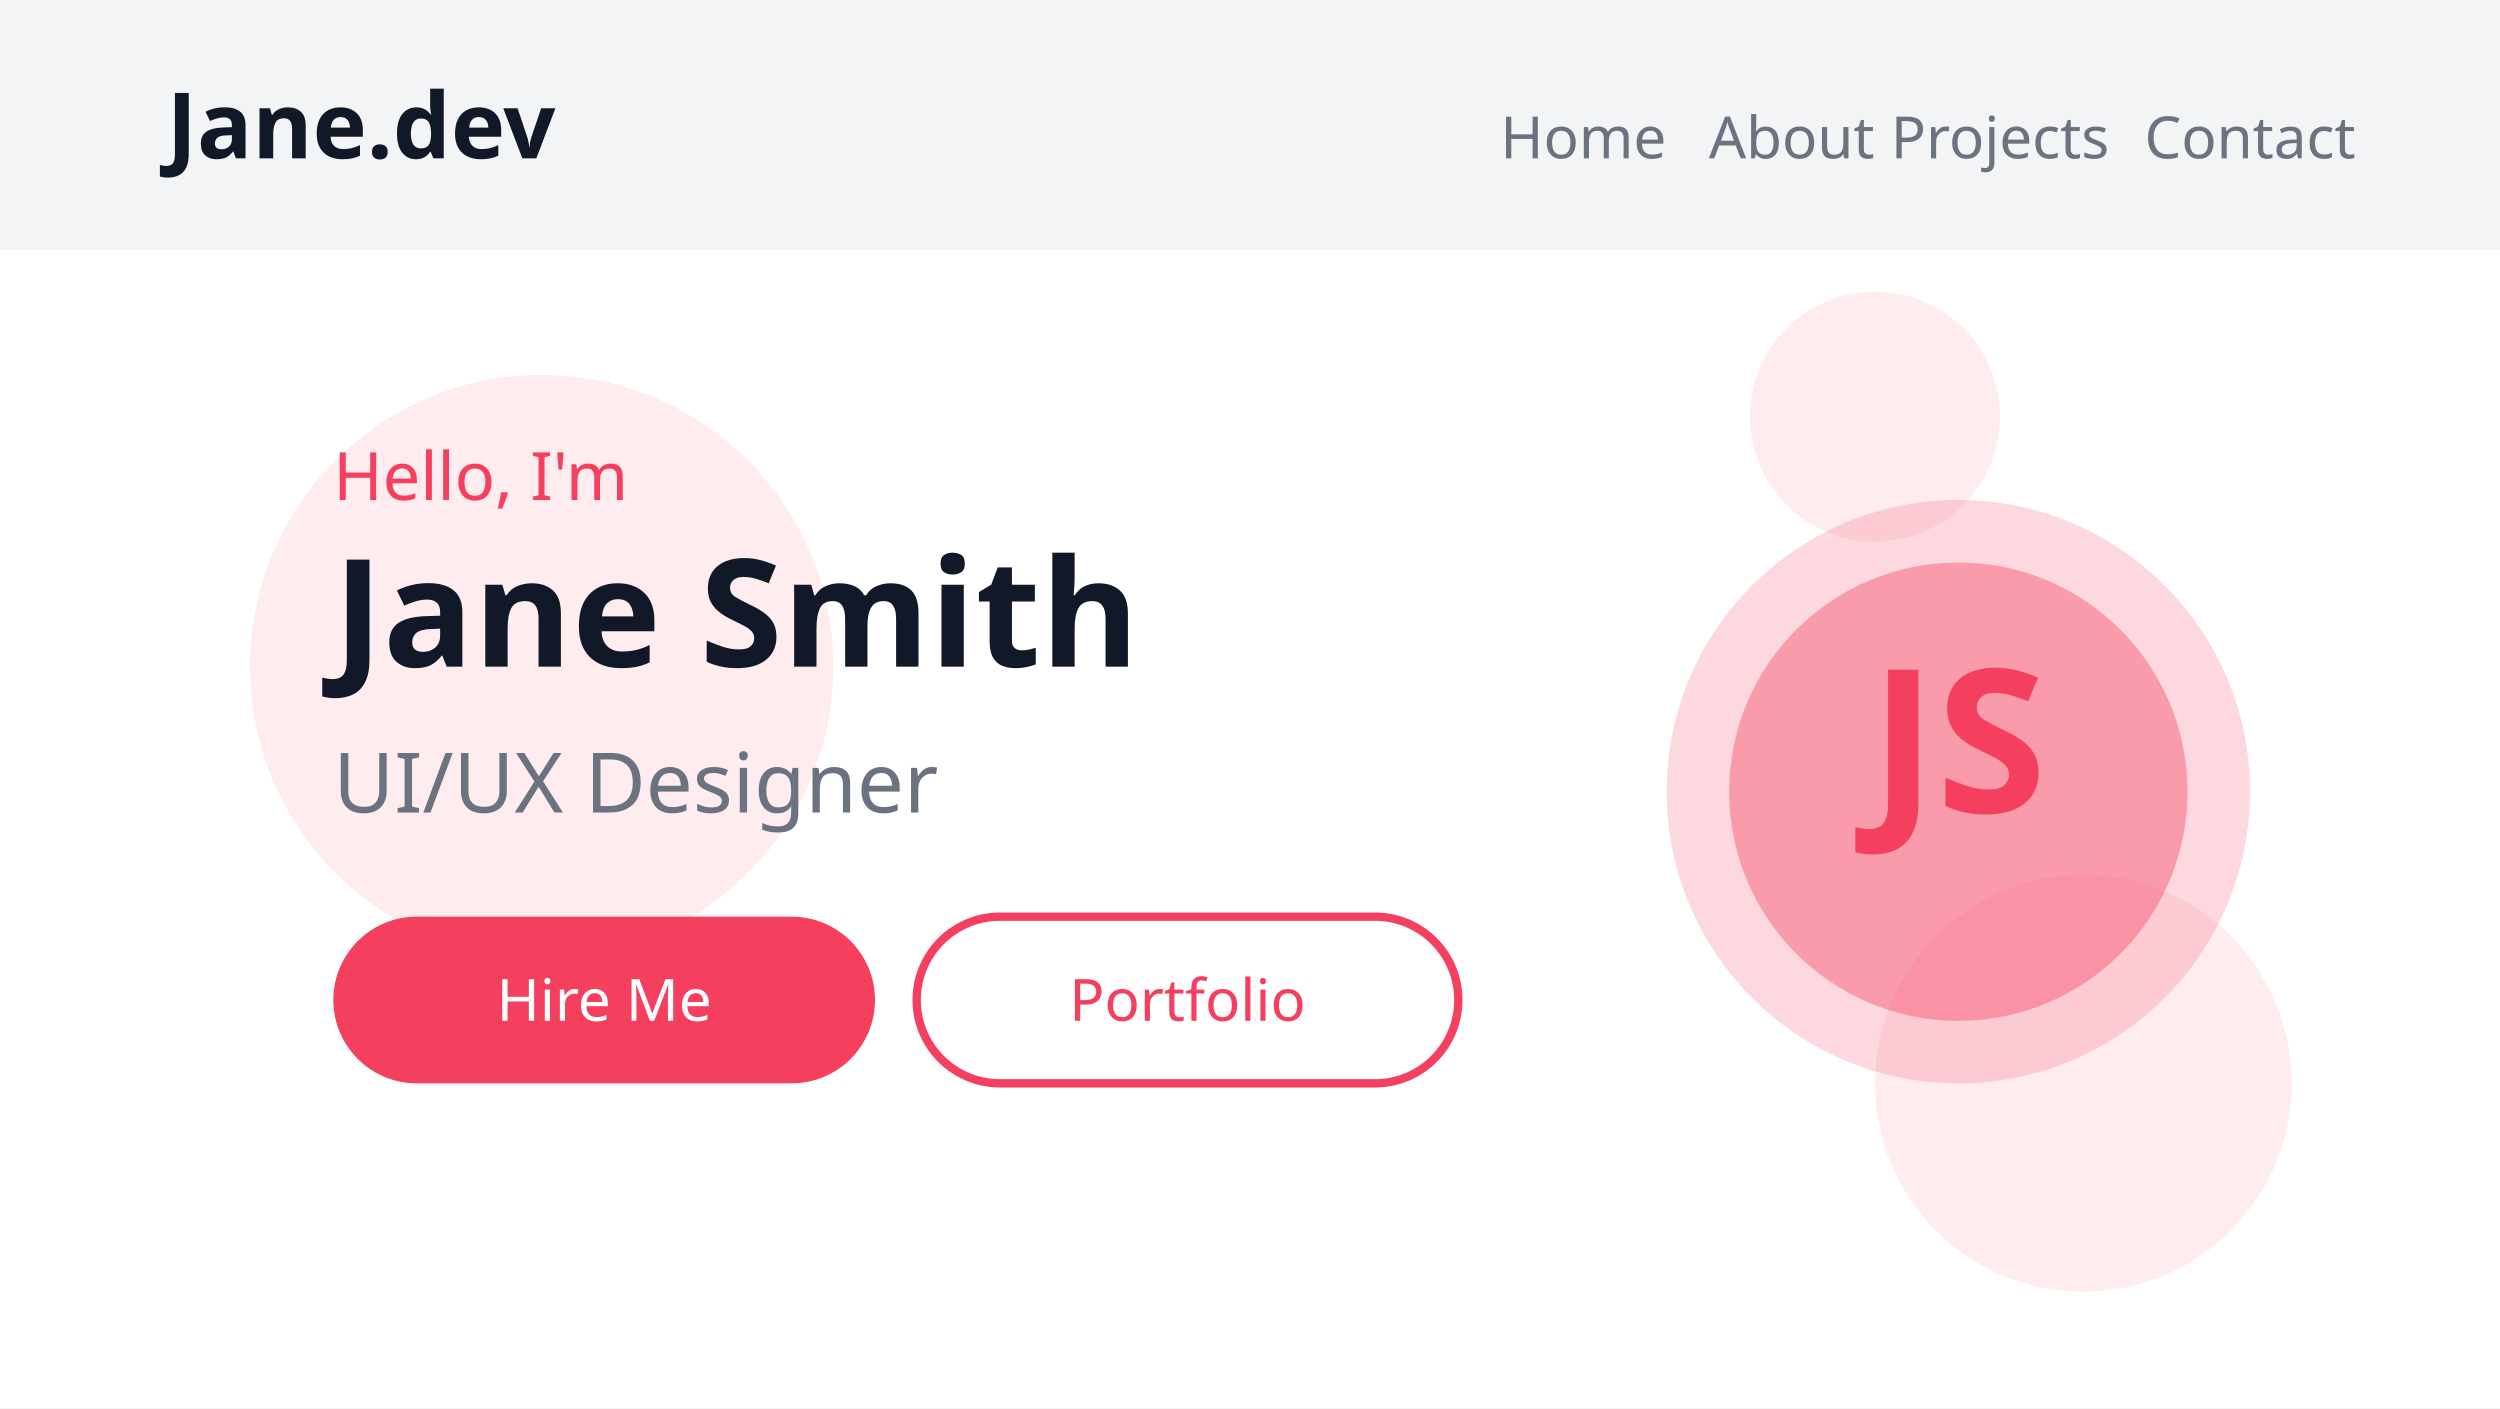
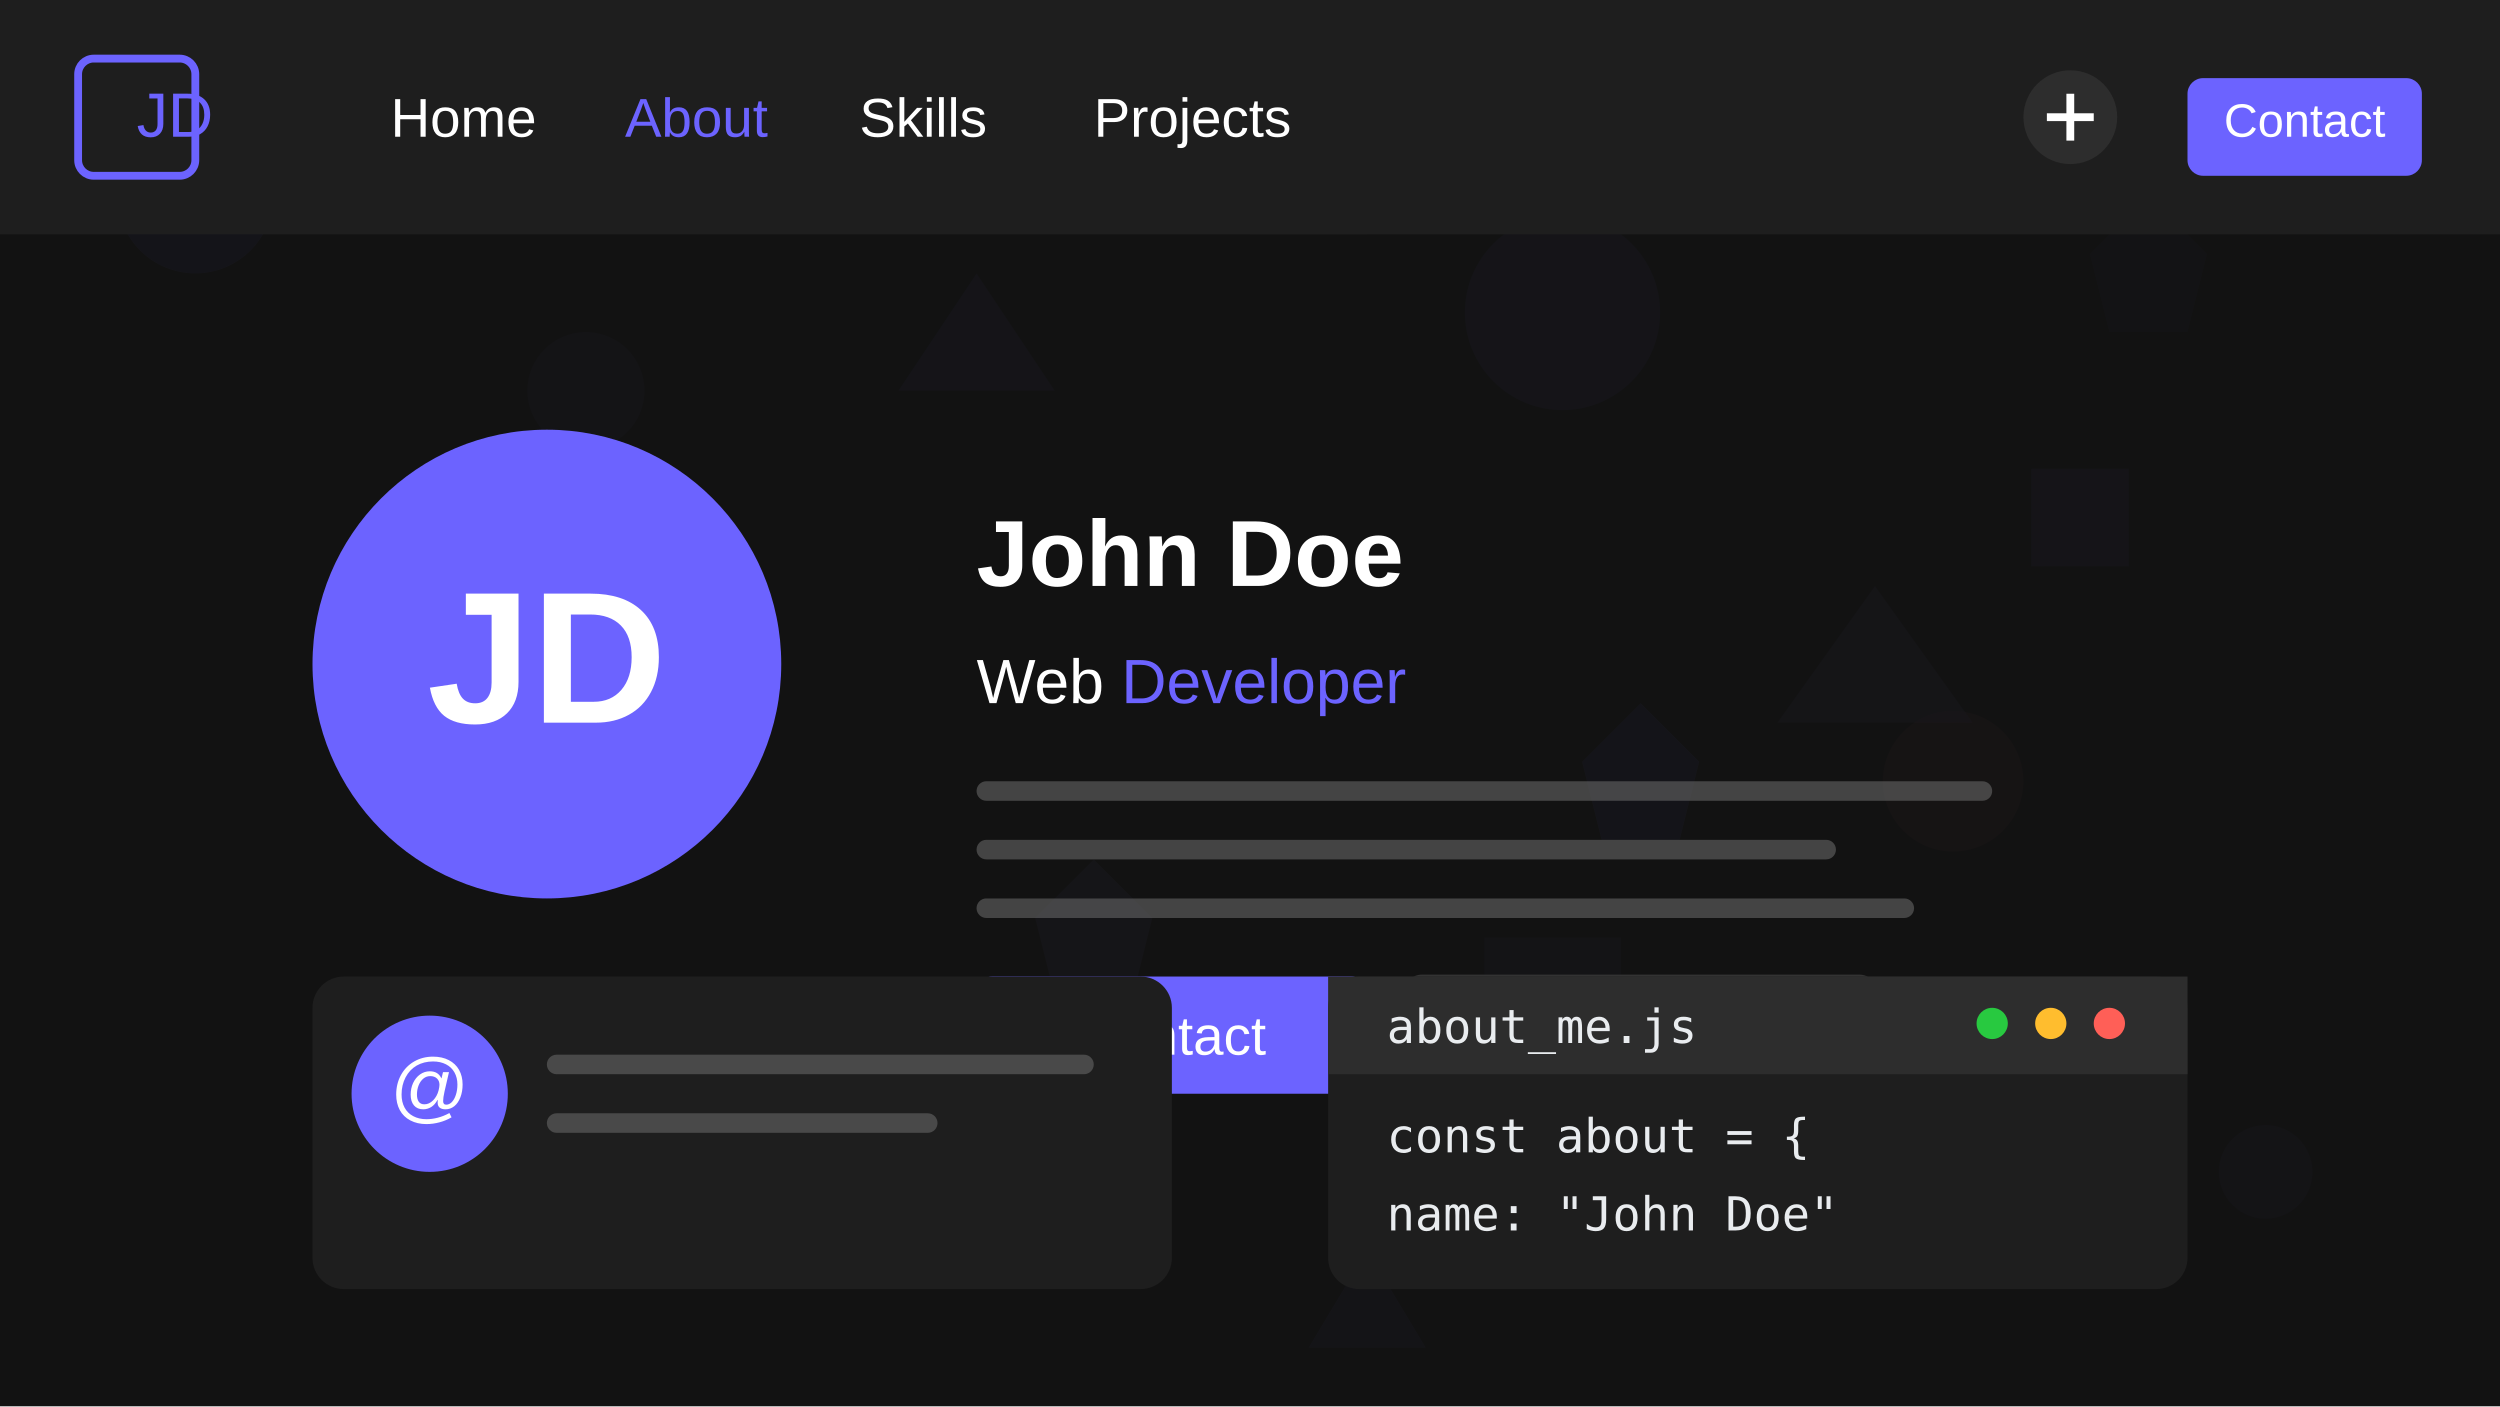
- <svg xmlns="http://www.w3.org/2000/svg" width="600" height="338" viewBox="0 0 600 338" fill="none">
-   <rect width="600" height="338" fill="#ffffff" />
-   <rect x="0" y="0" width="600" height="60" fill="#f3f4f6" />
-   <text x="40" y="38" font-family="'Poppins', sans-serif" font-size="22" font-weight="bold" fill="#111827">Jane.dev</text>
-   <text x="380" y="38" font-family="'Poppins', sans-serif" font-size="14" fill="#6b7280" text-anchor="middle">Home</text>
-   <text x="430" y="38" font-family="'Poppins', sans-serif" font-size="14" fill="#6b7280" text-anchor="middle">About</text>
-   <text x="480" y="38" font-family="'Poppins', sans-serif" font-size="14" fill="#6b7280" text-anchor="middle">Projects</text>
-   <text x="540" y="38" font-family="'Poppins', sans-serif" font-size="14" fill="#6b7280" text-anchor="middle">Contact</text>
-   <circle cx="130" cy="160" r="70" fill="#f43f5e" opacity="0.1" />
-   <circle cx="500" cy="260" r="50" fill="#f43f5e" opacity="0.1" />
-   <circle cx="450" cy="100" r="30" fill="#f43f5e" opacity="0.1" />
-   <text x="80" y="120" font-family="'Poppins', sans-serif" font-size="16" font-weight="medium" fill="#f43f5e">Hello, I'm</text>
-   <text x="80" y="160" font-family="'Poppins', sans-serif" font-size="36" font-weight="bold" fill="#111827">Jane Smith</text>
-   <text x="80" y="195" font-family="'Poppins', sans-serif" font-size="20" fill="#6b7280">UI/UX Designer</text>
-   <rect x="80" y="220" width="130" height="40" rx="20" fill="#f43f5e" />
-   <text x="145" y="245" font-family="'Poppins', sans-serif" font-size="14" font-weight="medium" fill="#ffffff" text-anchor="middle">Hire Me</text>
-   <rect x="220" y="220" width="130" height="40" rx="20" fill="transparent" stroke="#f43f5e" stroke-width="2" />
-   <text x="285" y="245" font-family="'Poppins', sans-serif" font-size="14" font-weight="medium" fill="#f43f5e" text-anchor="middle">Portfolio</text>
-   <rect x="400" y="120" width="140" height="140" rx="70" fill="#f43f5e" opacity="0.2" />
-   <rect x="415" y="135" width="110" height="110" rx="55" fill="#f43f5e" opacity="0.4" />
-   <text x="470" y="195" font-family="'Poppins', sans-serif" font-size="48" font-weight="bold" fill="#f43f5e" text-anchor="middle">JS</text>
+ <svg xmlns="http://www.w3.org/2000/svg" width="640" height="360" viewBox="0 0 640 360" fill="none">
+   <rect width="640" height="360" fill="#121212" />
+   <g opacity="0.2">
+     <circle cx="50" cy="50" r="20" fill="#6c63ff" opacity="0.15" />
+     <circle cx="150" cy="100" r="15" fill="#5a54d4" opacity="0.1" />
+     <circle cx="400" cy="80" r="25" fill="#6c63ff" opacity="0.12" />
+     <circle cx="500" cy="200" r="18" fill="#ff6584" opacity="0.08" />
+     <circle cx="120" cy="280" r="22" fill="#6c63ff" opacity="0.15" />
+     <circle cx="580" cy="300" r="12" fill="#5a54d4" opacity="0.1" />
+     <path d="M250 70 L270 100 L230 100 Z" fill="#6c63ff" opacity="0.12" />
+     <path d="M480 150 L505 185 L455 185 Z" fill="#8a84ff" opacity="0.1" />
+     <path d="M200 250 L220 290 L180 290 Z" fill="#ff6584" opacity="0.08" />
+     <path d="M350 320 L365 345 L335 345 Z" fill="#5a54d4" opacity="0.15" />
+     <rect x="320" y="30" width="30" height="30" fill="#ff6584" opacity="0.1" />
+     <rect x="520" y="120" width="25" height="25" fill="#6c63ff" opacity="0.12" />
+     <rect x="80" cy="180" width="20" height="20" fill="#8a84ff" opacity="0.08" />
+     <rect x="380" y="240" width="35" height="35" fill="#5a54d4" opacity="0.1" />
+     <path d="M420 180 L435 195 L430 215 L410 215 L405 195 Z" fill="#6c63ff" opacity="0.15" />
+     <path d="M100 130 L115 145 L110 165 L90 165 L85 145 Z" fill="#ff6584" opacity="0.1" />
+     <path d="M280 220 L295 235 L290 255 L270 255 L265 235 Z" fill="#8a84ff" opacity="0.12" />
+     <path d="M550 50 L565 65 L560 85 L540 85 L535 65 Z" fill="#5a54d4" opacity="0.08" />
+   </g>
+   <rect x="0" y="0" width="640" height="60" fill="#1E1E1E" />
+   <rect x="20" y="15" width="30" height="30" rx="4" fill="none" stroke="#6c63ff" stroke-width="2" />
+   <text x="35" y="35" font-family="Arial, sans-serif" font-size="16" fill="#6c63ff">JD</text>
+   <text x="100" y="35" font-family="Arial, sans-serif" font-size="14" fill="#ffffff">Home</text>
+   <text x="160" y="35" font-family="Arial, sans-serif" font-size="14" fill="#6c63ff">About</text>
+   <text x="220" y="35" font-family="Arial, sans-serif" font-size="14" fill="#ffffff">Skills</text>
+   <text x="280" y="35" font-family="Arial, sans-serif" font-size="14" fill="#ffffff">Projects</text>
+   <rect x="560" y="20" width="60" height="25" rx="4" fill="#6c63ff" />
+   <text x="590" y="35" text-anchor="middle" font-family="Arial, sans-serif" font-size="12" fill="#ffffff">Contact</text>
+   <circle cx="530" cy="30" r="12" fill="#2D2D2D" />
+   <path d="M530 24 L530 36 M524 30 L536 30" stroke="#ffffff" stroke-width="2" />
+   <g transform="translate(80, 110)">
+     <circle cx="60" cy="60" r="60" fill="#6c63ff" />
+     <text x="60" y="75" text-anchor="middle" font-family="Arial, sans-serif" font-size="48" font-weight="bold" fill="white">JD</text>
+     <text x="170" y="40" font-family="Arial, sans-serif" font-size="24" font-weight="bold" fill="white">John Doe</text>
+     <text x="170" y="70" font-family="Arial, sans-serif" font-size="16" fill="white">Web <tspan fill="#6c63ff">Developer</tspan>
+     </text>
+     <rect x="170" y="90" width="260" height="5" rx="2.5" fill="#666666" opacity="0.6" />
+     <rect x="170" y="105" width="220" height="5" rx="2.5" fill="#666666" opacity="0.6" />
+     <rect x="170" y="120" width="240" height="5" rx="2.5" fill="#666666" opacity="0.6" />
+     <rect x="170" y="140" width="100" height="30" rx="4" fill="#6c63ff" />
+     <text x="220" y="160" text-anchor="middle" font-family="Arial, sans-serif" font-size="14" fill="white">Contact</text>
+     <rect x="280" y="140" width="120" height="30" rx="4" fill="transparent" stroke="#333333" stroke-width="1" />
+     <text x="340" y="160" text-anchor="middle" font-family="Arial, sans-serif" font-size="14" fill="white">Download CV</text>
+   </g>
+   <rect x="80" y="250" width="220" height="80" rx="8" fill="#1e1e1e" />
+   <circle cx="110" cy="280" r="20" fill="#6c63ff" />
+   <text x="110" y="285" text-anchor="middle" font-family="Arial, sans-serif" font-size="20" fill="white">@</text>
+   <rect x="140" y="270" width="140" height="5" rx="2.5" fill="#666666" opacity="0.6" />
+   <rect x="140" y="285" width="100" height="5" rx="2.5" fill="#666666" opacity="0.6" />
+   <rect x="340" y="250" width="220" height="80" rx="8" fill="#1e1e1e" />
+   <rect x="340" y="250" width="220" height="25" rx="8 8 0 0" fill="#2d2d2d" />
+   <text x="355" y="267" font-family="monospace" font-size="12" fill="#e9ecef">about_me.js</text>
+   <circle cx="540" cy="262" r="4" fill="#ff5f57" />
+   <circle cx="525" cy="262" r="4" fill="#ffbd2e" />
+   <circle cx="510" cy="262" r="4" fill="#28c940" />
+   <text x="355" y="295" font-family="monospace" font-size="12" fill="#e9ecef">const about = {</text>
+   <text x="355" y="315" font-family="monospace" font-size="12" fill="#e9ecef">  name: "John Doe"</text>
</svg>
